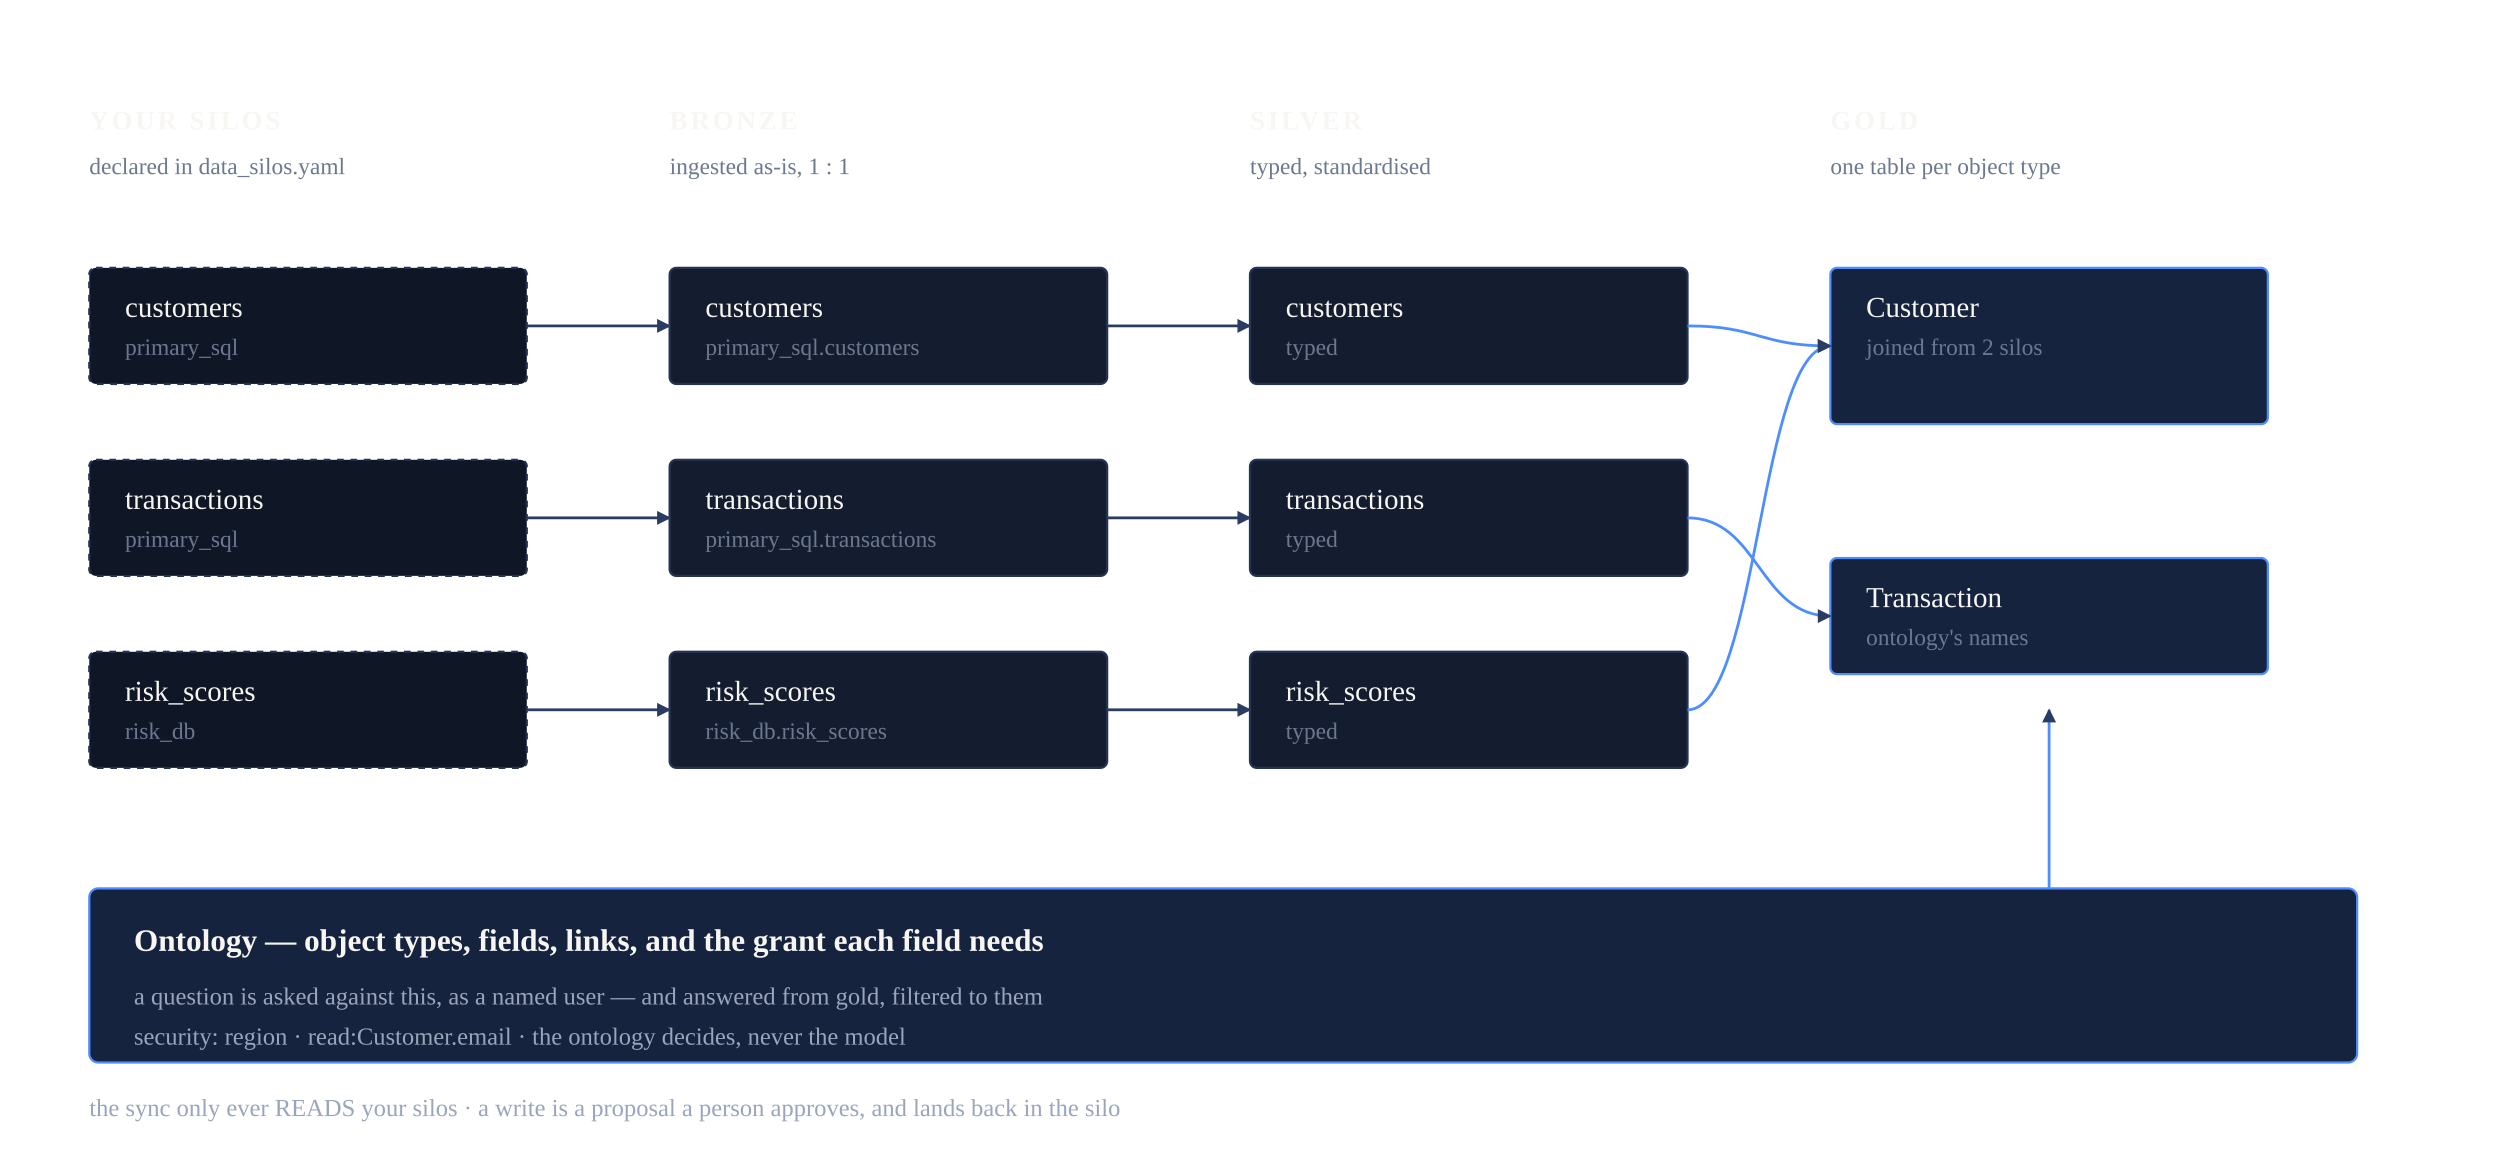
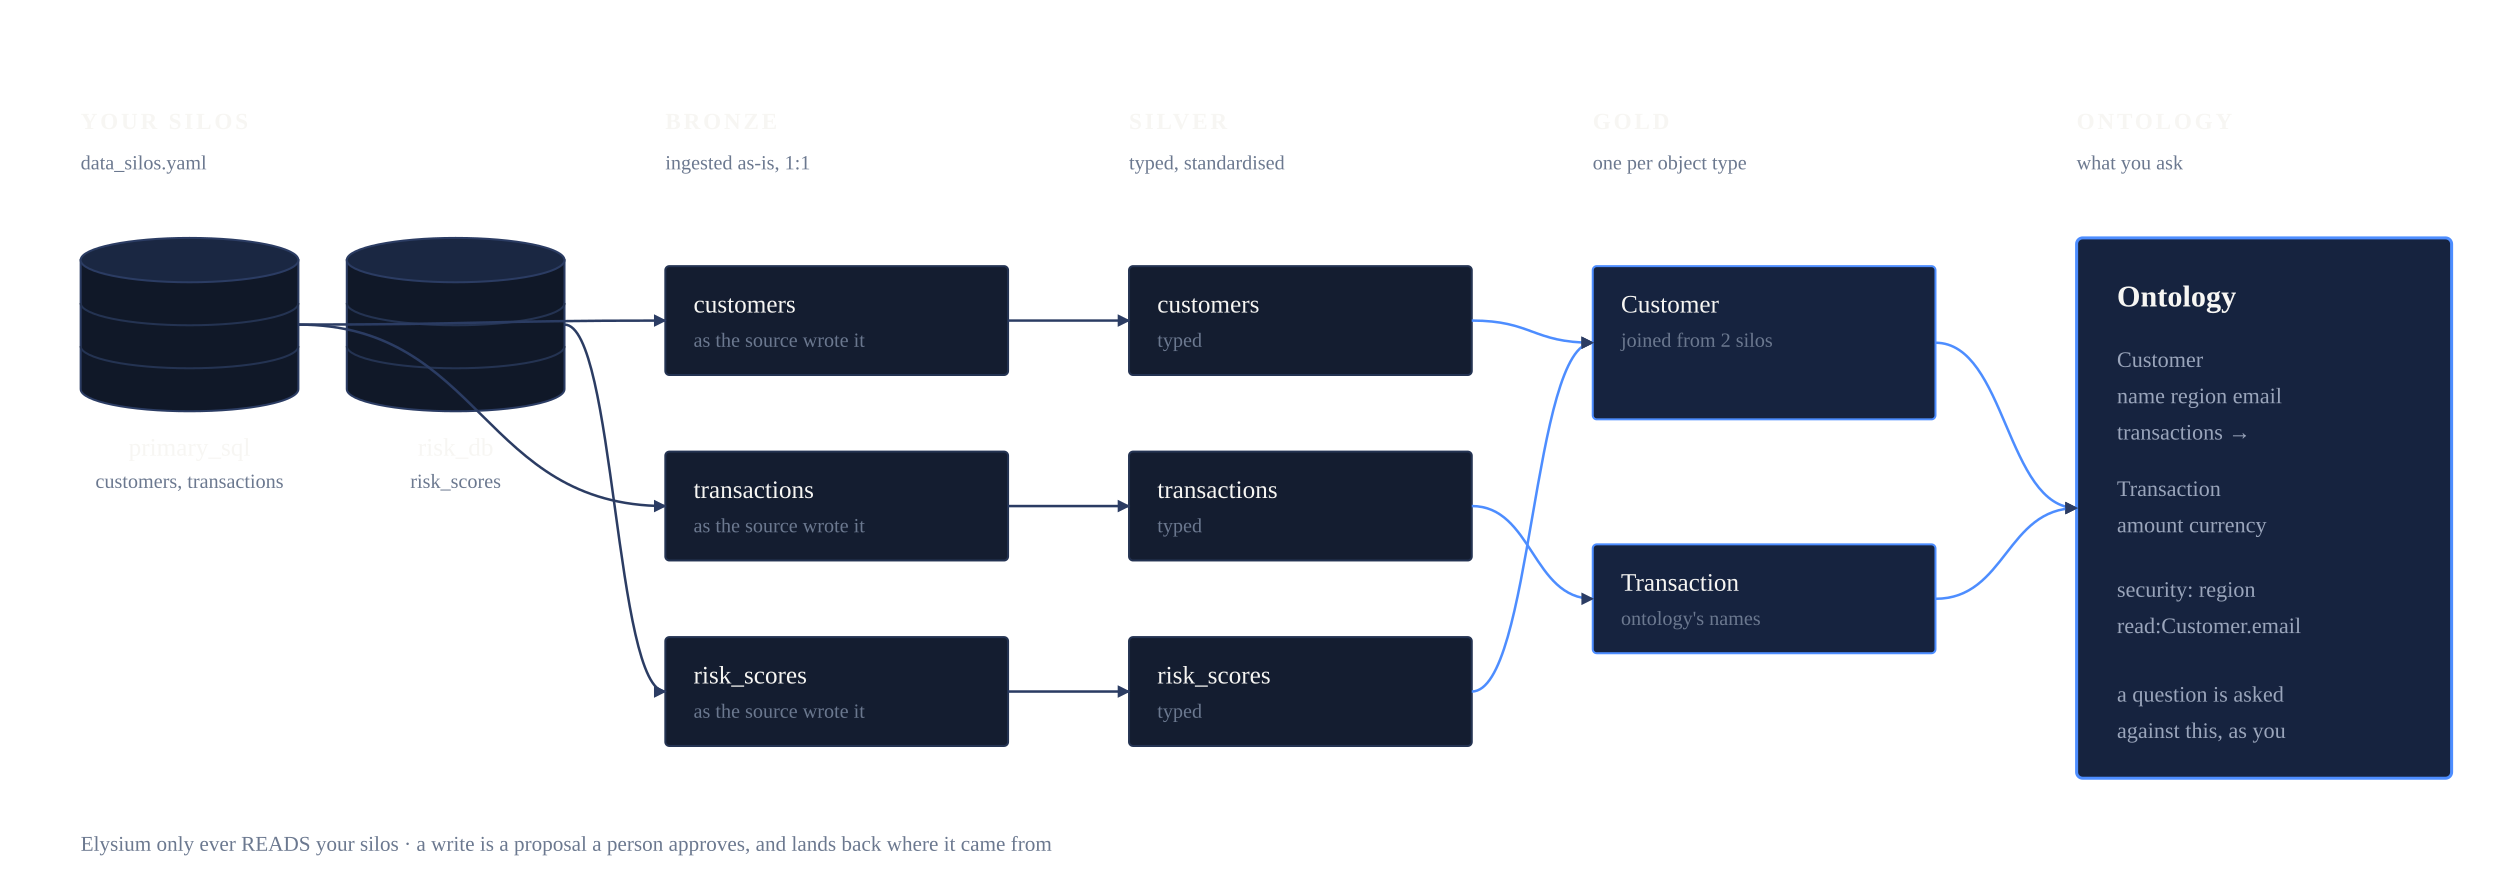
- <svg xmlns="http://www.w3.org/2000/svg" viewBox="0 0 1120 520" role="img" aria-labelledby="arch-title arch-desc">
+ <svg xmlns="http://www.w3.org/2000/svg" viewBox="0 0 1240 440" role="img" aria-labelledby="arch-title arch-desc">
  <style>
    .box { fill: var(--d-box, #141d30); stroke: var(--d-line, #243352); stroke-width: 1; }
-     .box--silo { fill: var(--d-silo, #0f1626); stroke-dasharray: 3 3; }
    .box--gold { stroke: var(--d-accent, #4d8dff); fill: var(--d-gold, #16233f); }
-     .name { fill: var(--d-ink, #f7f6f3); font-size: 13px; font-weight: 500;
-              font-family: var(--font-sans, sans-serif); }
-     .sub  { fill: var(--d-faint, #6b788f); font-size: 10.5px;
-              font-family: var(--font-mono, monospace); }
-     .col  { fill: var(--d-ink, #f7f6f3); font-size: 12px; font-weight: 600;
-              letter-spacing: .11em; font-family: var(--font-mono, monospace); }
-     .colsub { fill: var(--d-faint, #6b788f); font-size: 10.5px;
-                font-family: var(--font-mono, monospace); }
+     .cyl { fill: var(--d-silo, #101828); stroke: var(--d-line-bright, #2b3c63); }
+     .cyl-top { fill: var(--d-silo-top, #1a2742); stroke: var(--d-line-bright, #2b3c63); }
+     .cyl-line { fill: none; stroke: var(--d-line, #243352); stroke-width: 1; }
+     .onto { fill: var(--d-onto, #16233f); stroke: var(--d-accent, #4d8dff); stroke-width: 1.5; }
+     .name { fill: var(--d-ink, #f7f6f3); font-size: 12.5px; font-weight: 500;
+             font-family: var(--font-sans, sans-serif); }
+     .sub  { fill: var(--d-faint, #6b788f); font-size: 10px;
+             font-family: var(--font-mono, monospace); }
+     .col  { fill: var(--d-ink, #f7f6f3); font-size: 11.5px; font-weight: 600;
+             letter-spacing: .12em; font-family: var(--font-mono, monospace); }
+     .colsub { fill: var(--d-faint, #6b788f); font-size: 10px;
+               font-family: var(--font-mono, monospace); }
    .wire { fill: none; stroke: var(--d-line-bright, #2b3c63); stroke-width: 1.25; }
    .wire--gold { stroke: var(--d-accent, #4d8dff); }
-     .onto { fill: var(--d-onto, #16233f); stroke: var(--d-accent, #4d8dff); }
-     .ontolabel { fill: var(--d-ink, #f7f6f3); font-size: 14px; font-weight: 600;
-                   font-family: var(--font-sans, sans-serif); }
-     .note { fill: var(--d-soft, #9aa5bb); font-size: 11px;
-              font-family: var(--font-mono, monospace); }
+     .onto-name { fill: var(--d-ink, #f7f6f3); font-size: 15px; font-weight: 600;
+                  font-family: var(--font-sans, sans-serif); }
+     .onto-line { fill: var(--d-soft, #9aa5bb); font-size: 11px;
+                  font-family: var(--font-mono, monospace); }
+     .foot { fill: var(--d-faint, #6b788f); font-size: 10.5px;
+             font-family: var(--font-mono, monospace); }
  </style>
  <defs>
    <marker id="a" viewBox="0 0 10 10" refX="9" refY="5" markerWidth="5" markerHeight="5" orient="auto-start-reverse">
      <path d="M0 0 L10 5 L0 10 z" fill="var(--d-line-bright, #2b3c63)" />
    </marker>
  </defs>
-   <text class="col" x="40" y="58">YOUR SILOS</text>
-   <text class="colsub" x="40" y="78">declared in data_silos.yaml</text>
-   <text class="col" x="300" y="58">BRONZE</text>
-   <text class="colsub" x="300" y="78">ingested as-is, 1 : 1</text>
-   <text class="col" x="560" y="58">SILVER</text>
-   <text class="colsub" x="560" y="78">typed, standardised</text>
-   <text class="col" x="820" y="58">GOLD</text>
-   <text class="colsub" x="820" y="78">one table per object type</text>
-   <rect class="box box--silo" x="40" y="120" width="196" height="52" rx="3" />
-   <text class="name" x="56" y="142">customers</text>
-   <text class="sub" x="56" y="159">primary_sql</text>
-   <rect class="box" x="300" y="120" width="196" height="52" rx="3" />
-   <text class="name" x="316" y="142">customers</text>
-   <text class="sub" x="316" y="159">primary_sql.customers</text>
-   <rect class="box" x="560" y="120" width="196" height="52" rx="3" />
-   <text class="name" x="576" y="142">customers</text>
-   <text class="sub" x="576" y="159">typed</text>
-   <rect class="box box--silo" x="40" y="206" width="196" height="52" rx="3" />
-   <text class="name" x="56" y="228">transactions</text>
-   <text class="sub" x="56" y="245">primary_sql</text>
-   <rect class="box" x="300" y="206" width="196" height="52" rx="3" />
-   <text class="name" x="316" y="228">transactions</text>
-   <text class="sub" x="316" y="245">primary_sql.transactions</text>
-   <rect class="box" x="560" y="206" width="196" height="52" rx="3" />
-   <text class="name" x="576" y="228">transactions</text>
-   <text class="sub" x="576" y="245">typed</text>
-   <rect class="box box--silo" x="40" y="292" width="196" height="52" rx="3" />
-   <text class="name" x="56" y="314">risk_scores</text>
-   <text class="sub" x="56" y="331">risk_db</text>
-   <rect class="box" x="300" y="292" width="196" height="52" rx="3" />
-   <text class="name" x="316" y="314">risk_scores</text>
-   <text class="sub" x="316" y="331">risk_db.risk_scores</text>
-   <rect class="box" x="560" y="292" width="196" height="52" rx="3" />
-   <text class="name" x="576" y="314">risk_scores</text>
-   <text class="sub" x="576" y="331">typed</text>
-   <rect class="box box--gold" x="820" y="120" width="196" height="70" rx="3" />
-   <text class="name" x="836" y="142">Customer</text>
-   <text class="sub" x="836" y="159">joined from 2 silos</text>
-   <rect class="box box--gold" x="820" y="250" width="196" height="52" rx="3" />
-   <text class="name" x="836" y="272">Transaction</text>
-   <text class="sub" x="836" y="289">ontology's names</text>
-   <path class="wire" d="M 236 146 C 268.0 146, 268.0 146, 300 146" marker-end="url(#a)" />
-   <path class="wire" d="M 496 146 C 528.0 146, 528.0 146, 560 146" marker-end="url(#a)" />
-   <path class="wire" d="M 236 232 C 268.0 232, 268.0 232, 300 232" marker-end="url(#a)" />
-   <path class="wire" d="M 496 232 C 528.0 232, 528.0 232, 560 232" marker-end="url(#a)" />
-   <path class="wire" d="M 236 318 C 268.0 318, 268.0 318, 300 318" marker-end="url(#a)" />
-   <path class="wire" d="M 496 318 C 528.0 318, 528.0 318, 560 318" marker-end="url(#a)" />
-   <path class="wire wire--gold" d="M 756 146 C 788.0 146, 788.0 155.0, 820 155.0" marker-end="url(#a)" />
-   <path class="wire wire--gold" d="M 756 318 C 788.0 318, 788.0 155.0, 820 155.0" marker-end="url(#a)" />
-   <path class="wire wire--gold" d="M 756 232 C 788.0 232, 788.0 276.0, 820 276.0" marker-end="url(#a)" />
-   <rect class="onto" x="40" y="398" width="1016" height="78" rx="4" />
-   <text class="ontolabel" x="60" y="426">Ontology — object types, fields, links, and the grant each field needs</text>
-   <text class="note" x="60" y="450">a question is asked against this, as a named user — and answered from gold, filtered to them</text>
-   <text class="note" x="60" y="468">security: region · read:Customer.email · the ontology decides, never the model</text>
-   <path class="wire wire--gold" d="M 918 398 L 918 318" marker-end="url(#a)" />
-   <text class="note" x="40" y="500">the sync only ever READS your silos · a write is a proposal a person approves, and lands back in the silo</text>
+   <text class="col" x="40" y="64">YOUR SILOS</text>
+   <text class="colsub" x="40" y="84">data_silos.yaml</text>
+   <text class="col" x="330" y="64">BRONZE</text>
+   <text class="colsub" x="330" y="84">ingested as-is, 1:1</text>
+   <text class="col" x="560" y="64">SILVER</text>
+   <text class="colsub" x="560" y="84">typed, standardised</text>
+   <text class="col" x="790" y="64">GOLD</text>
+   <text class="colsub" x="790" y="84">one per object type</text>
+   <text class="col" x="1030" y="64">ONTOLOGY</text>
+   <text class="colsub" x="1030" y="84">what you ask</text>
+   <path class="cyl" d="M 40 129 L 40 193 A 54.0 11 0 0 0 148 193 L 148 129 Z" />
+   <ellipse class="cyl-top" cx="94.0" cy="129" rx="54.0" ry="11" />
+   <path class="cyl-line" d="M 40 150.333 A 54.0 11 0 0 0 148 150.333" />
+   <path class="cyl-line" d="M 40 171.667 A 54.0 11 0 0 0 148 171.667" />
+   <text class="name" x="94.0" y="226" text-anchor="middle">primary_sql</text>
+   <text class="sub" x="94.0" y="242" text-anchor="middle">customers, transactions</text>
+   <path class="cyl" d="M 172 129 L 172 193 A 54.0 11 0 0 0 280 193 L 280 129 Z" />
+   <ellipse class="cyl-top" cx="226.0" cy="129" rx="54.0" ry="11" />
+   <path class="cyl-line" d="M 172 150.333 A 54.0 11 0 0 0 280 150.333" />
+   <path class="cyl-line" d="M 172 171.667 A 54.0 11 0 0 0 280 171.667" />
+   <text class="name" x="226.0" y="226" text-anchor="middle">risk_db</text>
+   <text class="sub" x="226.0" y="242" text-anchor="middle">risk_scores</text>
+   <rect class="box" x="330" y="132" width="170" height="54" rx="2" />
+   <text class="name" x="344" y="155">customers</text>
+   <text class="sub" x="344" y="172">as the source wrote it</text>
+   <rect class="box" x="560" y="132" width="170" height="54" rx="2" />
+   <text class="name" x="574" y="155">customers</text>
+   <text class="sub" x="574" y="172">typed</text>
+   <rect class="box" x="330" y="224" width="170" height="54" rx="2" />
+   <text class="name" x="344" y="247">transactions</text>
+   <text class="sub" x="344" y="264">as the source wrote it</text>
+   <rect class="box" x="560" y="224" width="170" height="54" rx="2" />
+   <text class="name" x="574" y="247">transactions</text>
+   <text class="sub" x="574" y="264">typed</text>
+   <rect class="box" x="330" y="316" width="170" height="54" rx="2" />
+   <text class="name" x="344" y="339">risk_scores</text>
+   <text class="sub" x="344" y="356">as the source wrote it</text>
+   <rect class="box" x="560" y="316" width="170" height="54" rx="2" />
+   <text class="name" x="574" y="339">risk_scores</text>
+   <text class="sub" x="574" y="356">typed</text>
+   <rect class="box box--gold" x="790" y="132" width="170" height="76" rx="2" />
+   <text class="name" x="804" y="155">Customer</text>
+   <text class="sub" x="804" y="172">joined from 2 silos</text>
+   <rect class="box box--gold" x="790" y="270" width="170" height="54" rx="2" />
+   <text class="name" x="804" y="293">Transaction</text>
+   <text class="sub" x="804" y="310">ontology's names</text>
+   <path class="wire" d="M 148 161 C 239.0 161, 239.0 159, 330 159" marker-end="url(#a)" />
+   <path class="wire" d="M 500 159 C 530.0 159, 530.0 159, 560 159" marker-end="url(#a)" />
+   <path class="wire" d="M 148 161 C 239.0 161, 239.0 251, 330 251" marker-end="url(#a)" />
+   <path class="wire" d="M 500 251 C 530.0 251, 530.0 251, 560 251" marker-end="url(#a)" />
+   <path class="wire" d="M 280 161 C 305.0 161, 305.0 343, 330 343" marker-end="url(#a)" />
+   <path class="wire" d="M 500 343 C 530.0 343, 530.0 343, 560 343" marker-end="url(#a)" />
+   <path class="wire wire--gold" d="M 730 159 C 760.0 159, 760.0 170.0, 790 170.0" marker-end="url(#a)" />
+   <path class="wire wire--gold" d="M 730 343 C 760.0 343, 760.0 170.0, 790 170.0" marker-end="url(#a)" />
+   <path class="wire wire--gold" d="M 730 251 C 760.0 251, 760.0 297.0, 790 297.0" marker-end="url(#a)" />
+   <rect class="onto" x="1030" y="118" width="186" height="268" rx="3" />
+   <path class="wire wire--gold" d="M 960 170.0 C 995.0 170.0, 995.0 252, 1030 252" marker-end="url(#a)" />
+   <path class="wire wire--gold" d="M 960 297.0 C 995.0 297.0, 995.0 252, 1030 252" marker-end="url(#a)" />
+   <text class="onto-name" x="1050" y="152">Ontology</text>
+   <text class="onto-line" x="1050" y="182">Customer</text>
+   <text class="onto-line" x="1050" y="200">  name  region  email</text>
+   <text class="onto-line" x="1050" y="218">  transactions →</text>
+   <text class="onto-line" x="1050" y="246">Transaction</text>
+   <text class="onto-line" x="1050" y="264">  amount  currency</text>
+   <text class="onto-line" x="1050" y="296">security: region</text>
+   <text class="onto-line" x="1050" y="314">read:Customer.email</text>
+   <text class="onto-line" x="1050" y="348">a question is asked</text>
+   <text class="onto-line" x="1050" y="366">against this, as you</text>
+   <text class="foot" x="40" y="422">Elysium only ever READS your silos · a write is a proposal a person approves, and lands back where it came from</text>
</svg>
